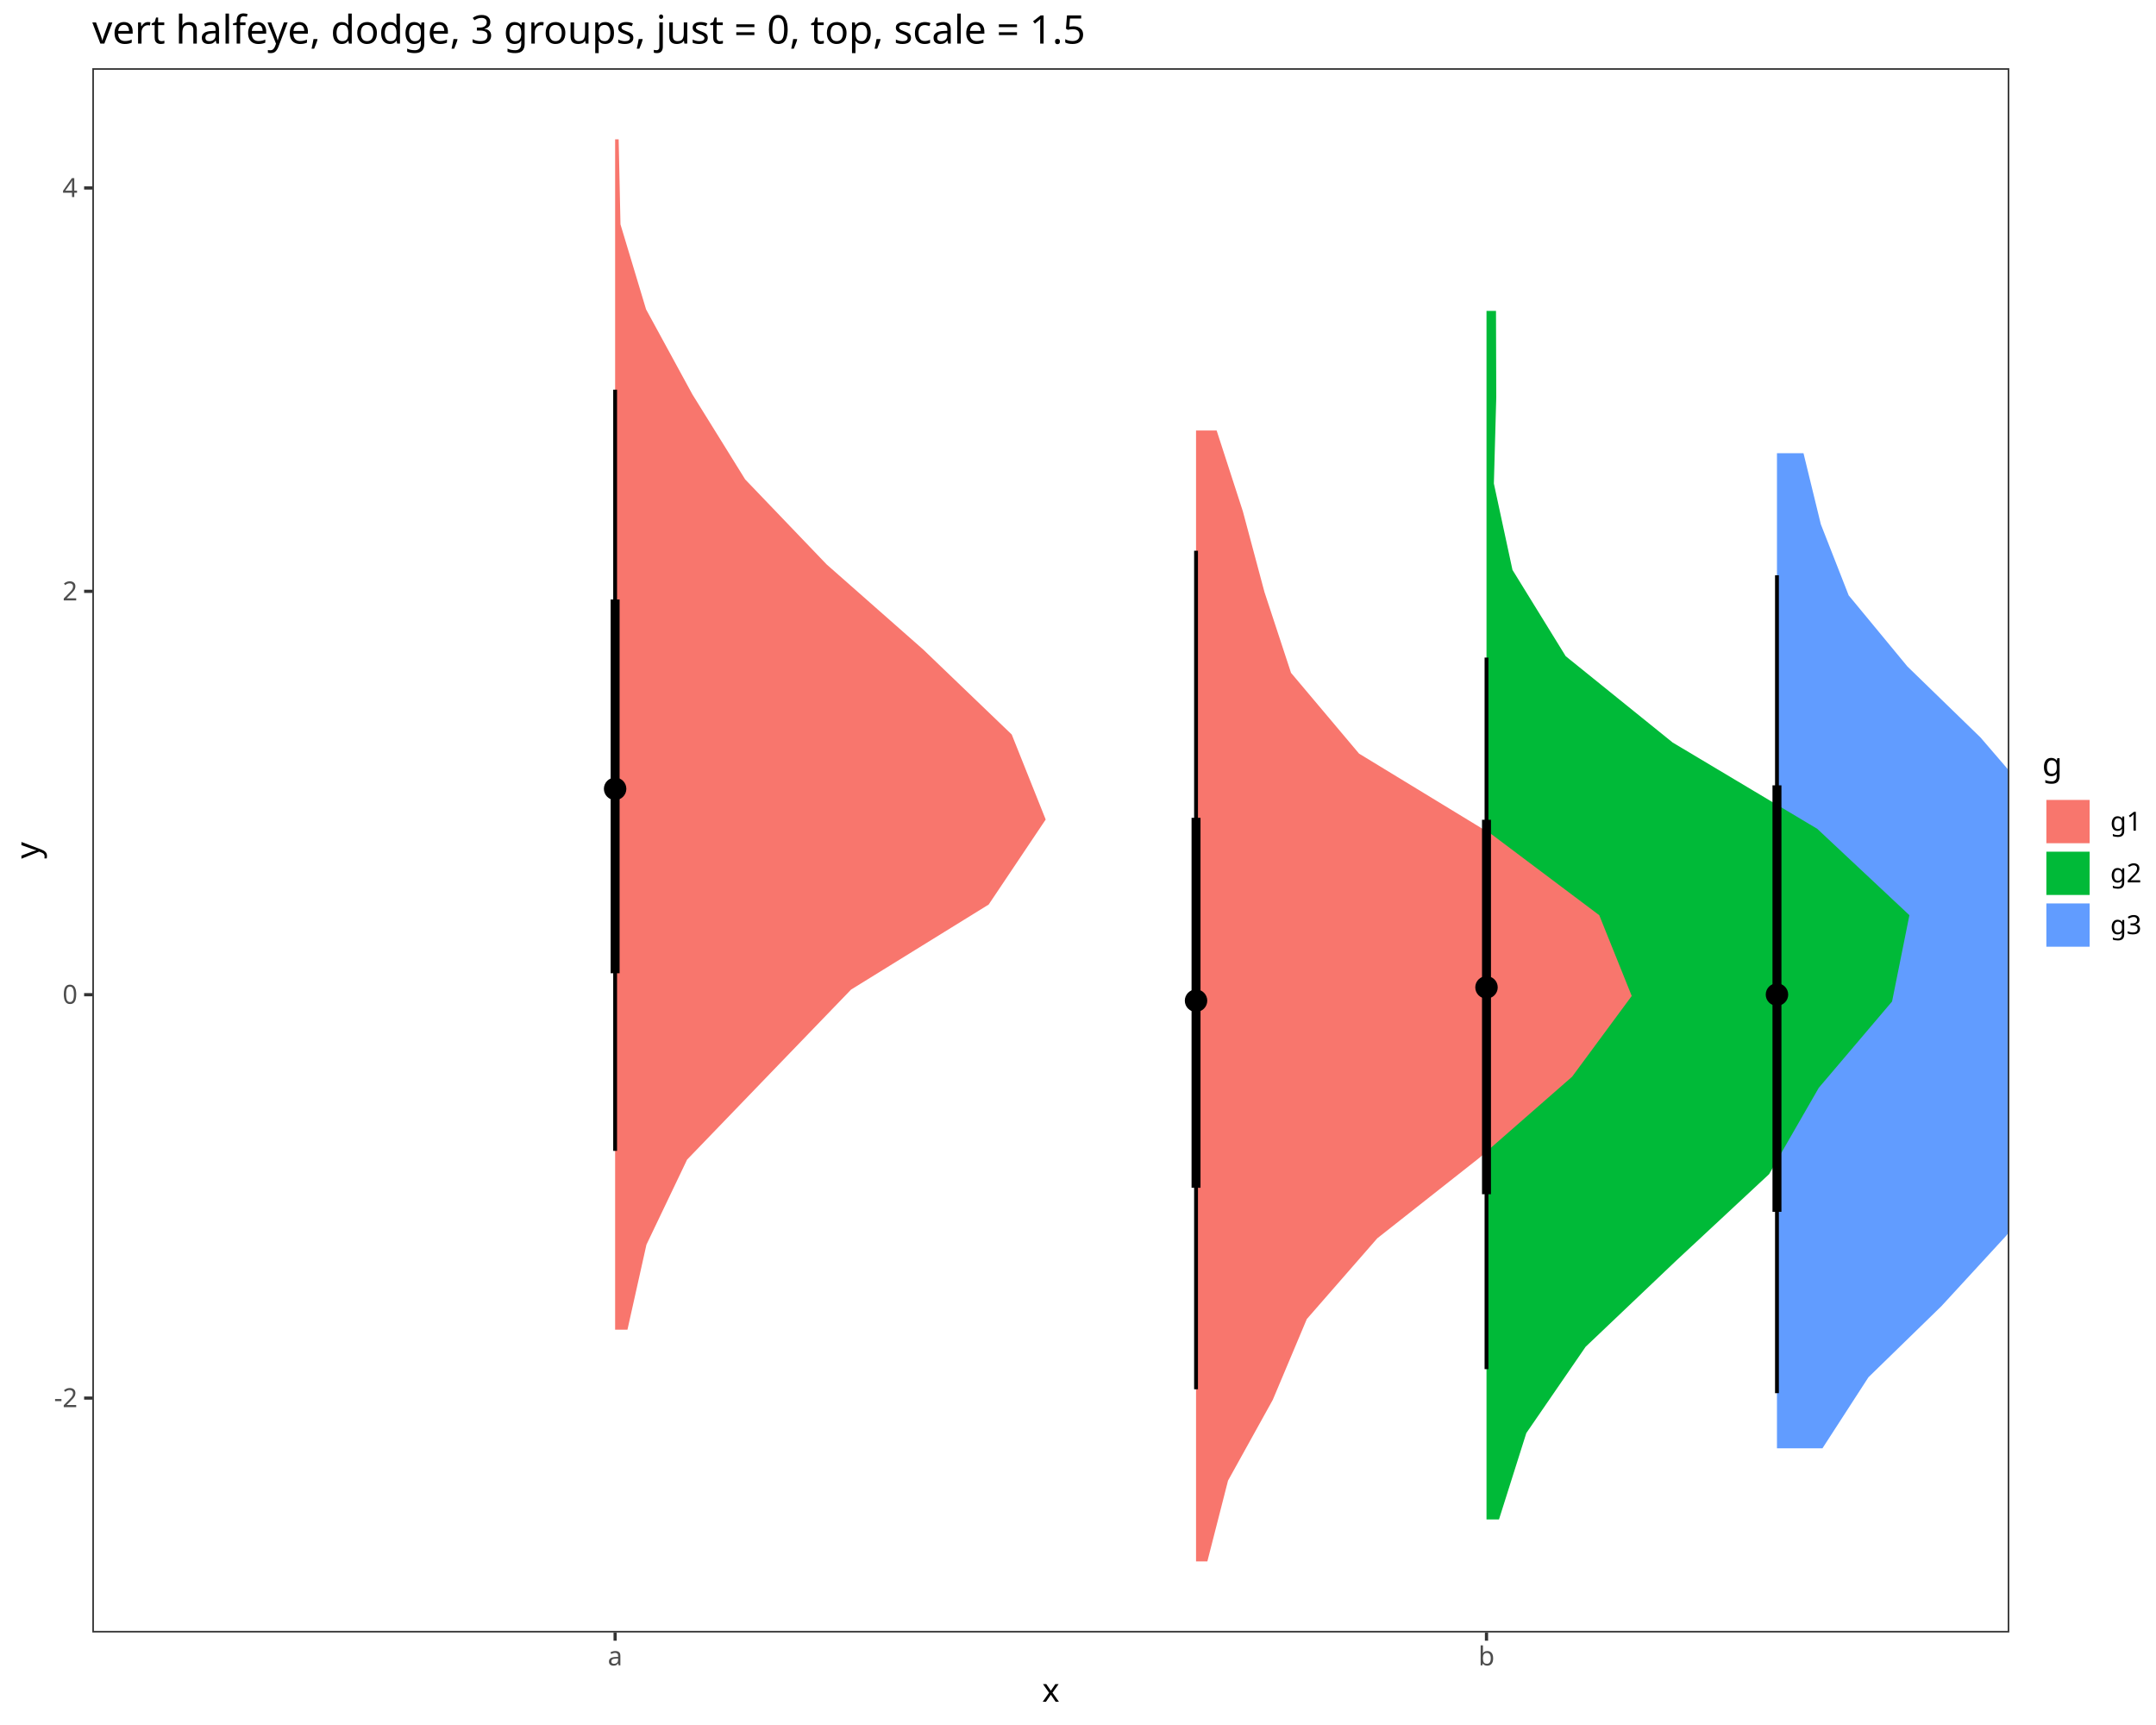
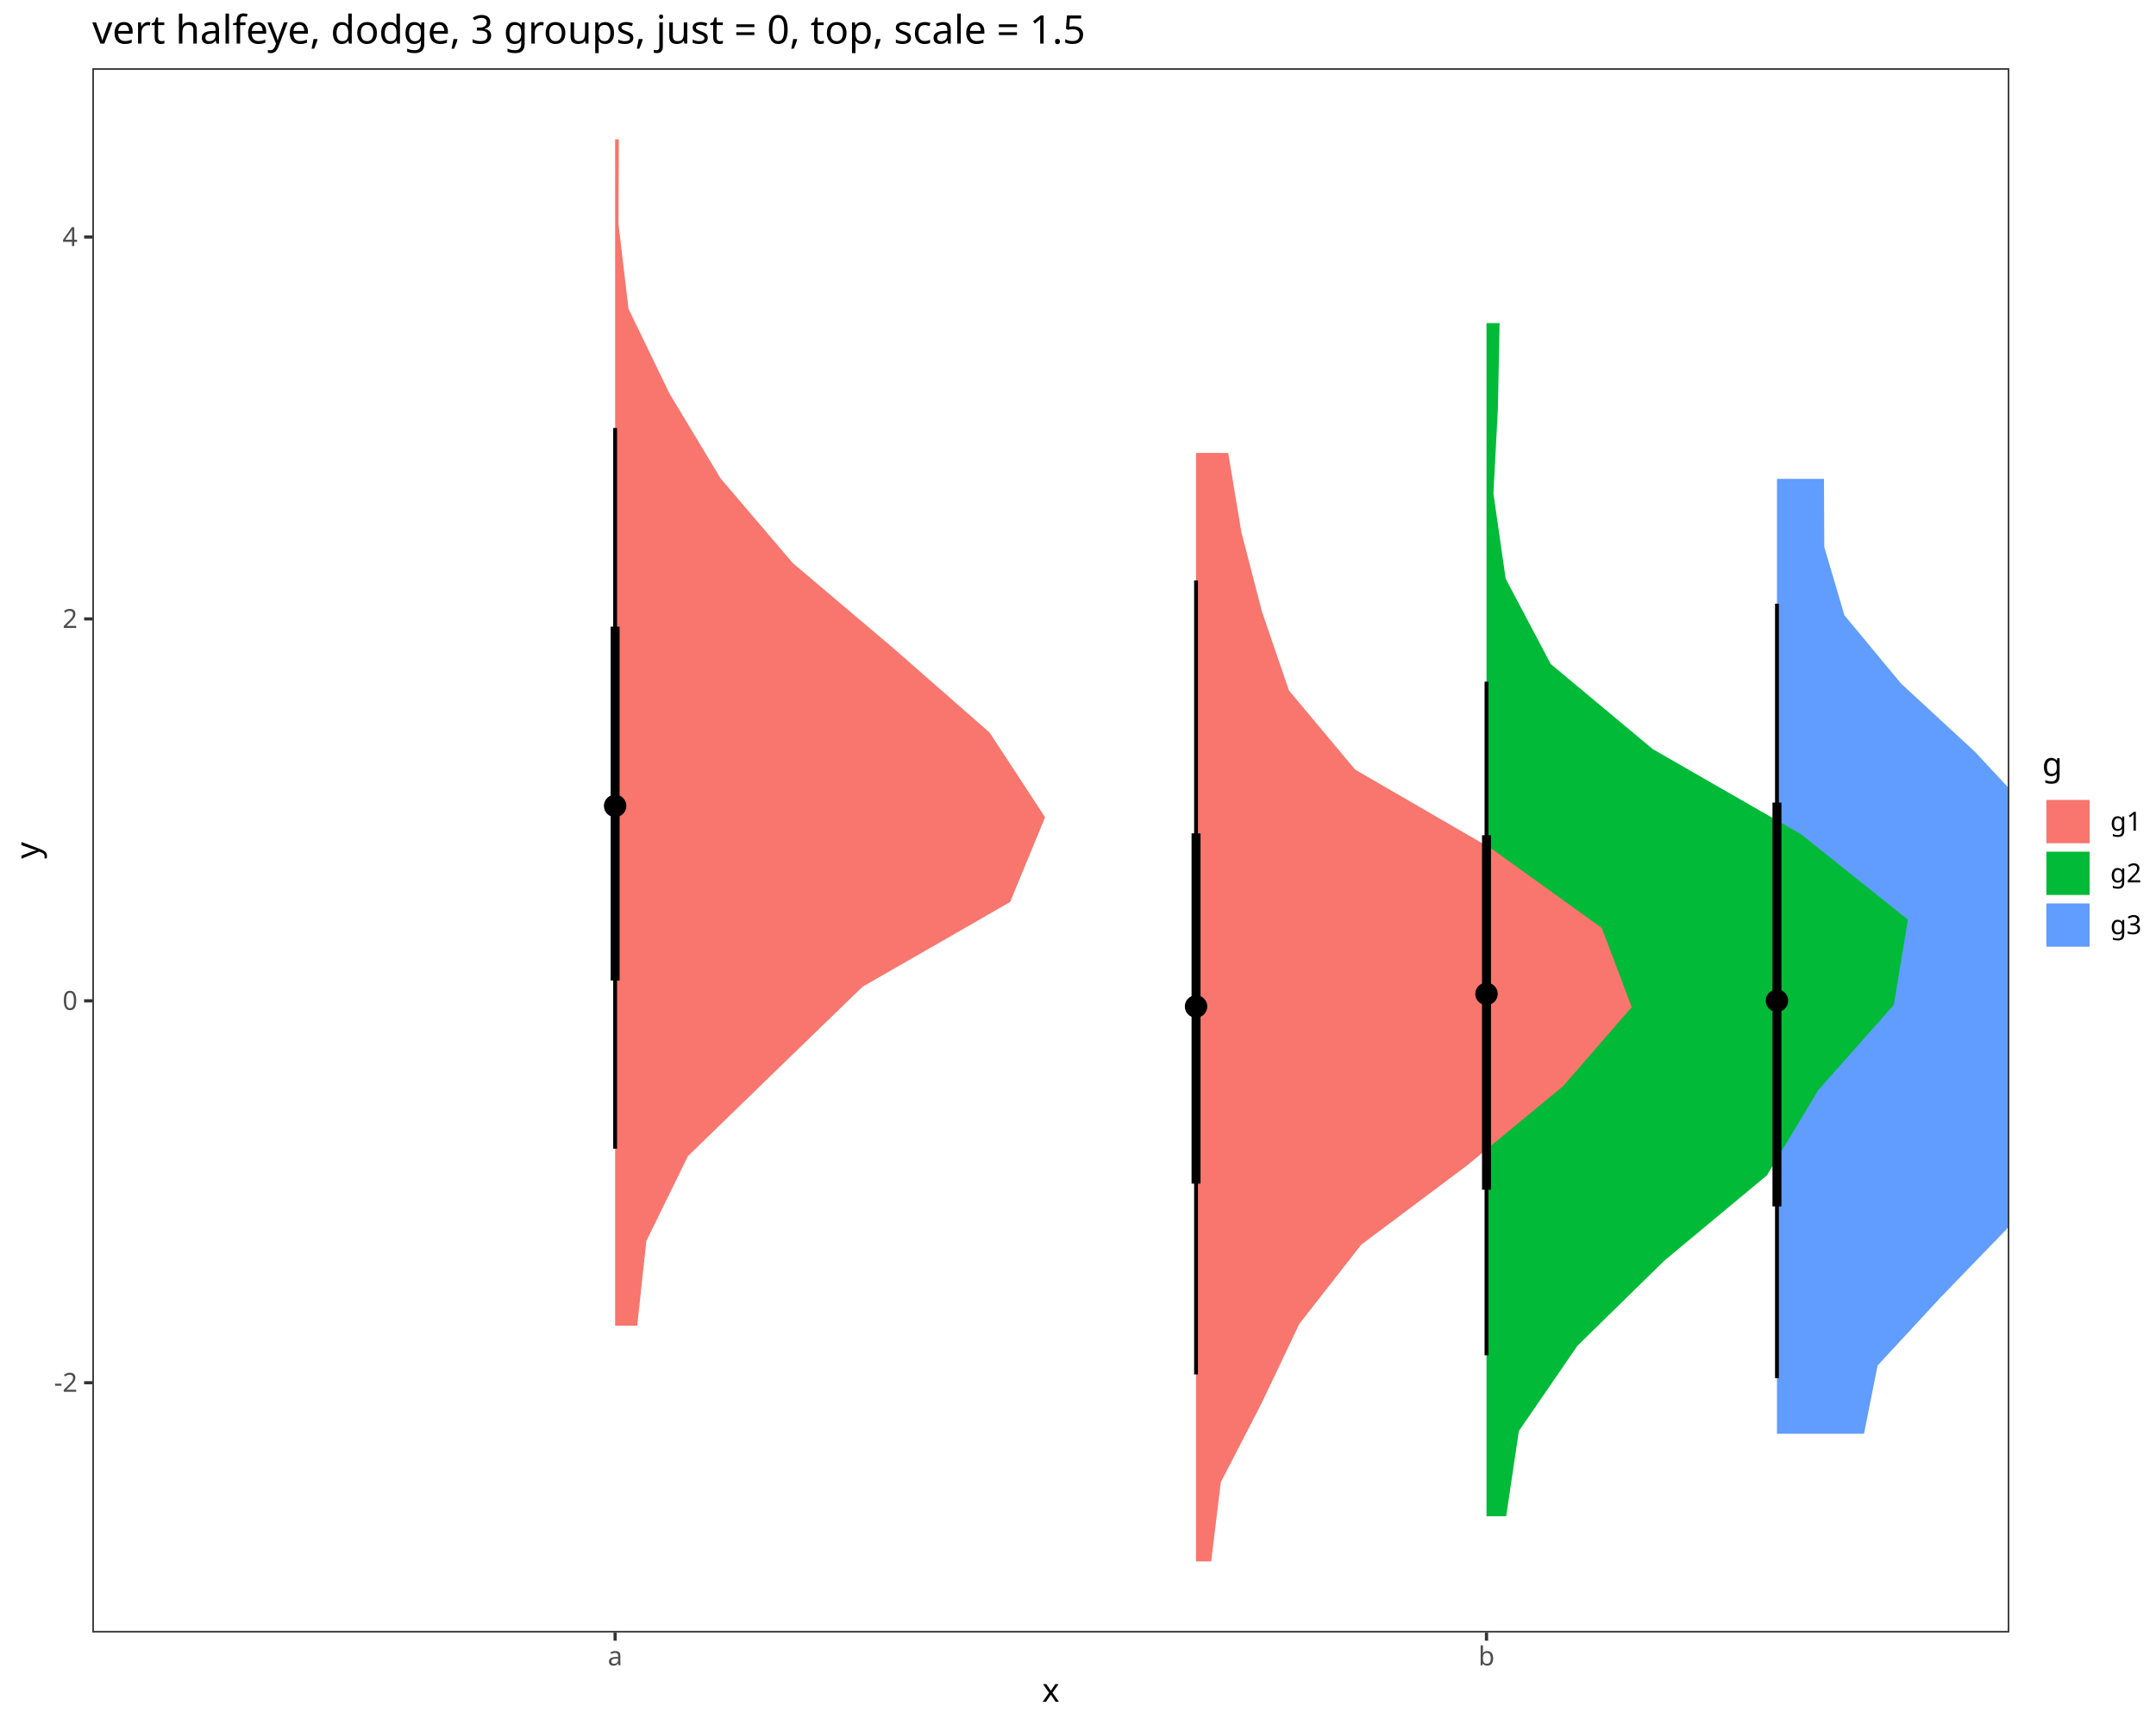
<svg xmlns="http://www.w3.org/2000/svg" class="svglite" data-engine-version="2.0" width="720.00pt" height="576.00pt" viewBox="0 0 720.00 576.00">
  <defs>
    <style type="text/css">
    .svglite line, .svglite polyline, .svglite polygon, .svglite path, .svglite rect, .svglite circle {
      fill: none;
      stroke: #000000;
      stroke-linecap: round;
      stroke-linejoin: round;
      stroke-miterlimit: 10.00;
    }
  </style>
  </defs>
  <rect width="100%" height="100%" style="stroke: none; fill: #FFFFFF;" />
  <defs>
    <clipPath id="cpMC4wMHw3MjAuMDB8MC4wMHw1NzYuMDA=">
      <rect x="0.00" y="0.00" width="720.00" height="576.00" />
    </clipPath>
  </defs>
  <g clip-path="url(#cpMC4wMHw3MjAuMDB8MC4wMHw1NzYuMDA=)">
    <rect x="0.00" y="0.00" width="720.00" height="576.00" style="stroke-width: 1.07; stroke: #FFFFFF; fill: #FFFFFF;" />
  </g>
  <defs>
    <clipPath id="cpMzAuODN8NjcxLjAxfDIyLjc4fDU0NS4xMQ==">
      <rect x="30.83" y="22.78" width="640.18" height="522.33" />
    </clipPath>
  </defs>
  <g clip-path="url(#cpMzAuODN8NjcxLjAxfDIyLjc4fDU0NS4xMQ==)">
    <rect x="30.83" y="22.78" width="640.18" height="522.33" style="stroke-width: 1.07; stroke: none; fill: #FFFFFF;" />
-     <polygon points="608.61,483.61 623.98,459.87 648.34,436.14 670.18,412.40 685.31,388.67 699.41,364.94 717.44,341.20 721.14,317.47 700.62,293.73 681.83,270.00 661.41,246.27 636.97,222.53 617.37,198.80 608.07,175.06 602.28,151.33 593.42,151.33 593.42,175.06 593.42,198.80 593.42,222.53 593.42,246.27 593.42,270.00 593.42,293.73 593.42,317.47 593.42,341.20 593.42,364.94 593.42,388.67 593.42,412.40 593.42,436.14 593.42,459.87 593.42,483.61 " style="stroke-width: 2.13; stroke: none; fill: #619CFF;" />
-     <polygon points="500.59,507.36 509.71,478.53 529.52,449.71 559.84,420.88 590.80,392.06 607.39,363.23 631.86,334.41 637.65,305.59 606.88,276.76 558.59,247.94 522.87,219.11 505.09,190.29 498.88,161.46 499.68,132.64 499.59,103.81 496.42,103.81 496.42,132.64 496.42,161.46 496.42,190.29 496.42,219.11 496.42,247.94 496.42,276.76 496.42,305.59 496.42,334.41 496.42,363.23 496.42,392.06 496.42,420.88 496.42,449.71 496.42,478.53 496.42,507.36 " style="stroke-width: 2.13; stroke: none; fill: #00BA38;" />
-     <polygon points="403.20,521.37 410.10,494.40 425.05,467.42 436.41,440.45 459.95,413.48 494.17,386.51 525.01,359.53 544.92,332.56 534.07,305.59 498.15,278.61 453.86,251.64 431.14,224.67 422.27,197.70 415.05,170.72 406.30,143.75 399.42,143.75 399.42,170.72 399.42,197.70 399.42,224.67 399.42,251.64 399.42,278.61 399.42,305.59 399.42,332.56 399.42,359.53 399.42,386.51 399.42,413.48 399.42,440.45 399.42,467.42 399.42,494.40 399.42,521.37 " style="stroke-width: 2.13; stroke: none; fill: #F8766D;" />
-     <polygon points="209.54,444.00 215.88,415.61 229.45,387.22 256.82,358.83 284.21,330.44 330.17,302.04 349.21,273.65 337.87,245.26 308.29,216.87 276.07,188.48 248.86,160.09 231.23,131.70 215.76,103.31 207.21,74.92 206.60,46.53 205.42,46.53 205.42,74.92 205.42,103.31 205.42,131.70 205.42,160.09 205.42,188.48 205.42,216.87 205.42,245.26 205.42,273.65 205.42,302.04 205.42,330.44 205.42,358.83 205.42,387.22 205.42,415.61 205.42,444.00 " style="stroke-width: 2.13; stroke: none; fill: #F8766D;" />
-     <line x1="399.42" y1="463.90" x2="399.42" y2="183.89" style="stroke-width: 1.28; stroke-linecap: butt;" />
-     <line x1="593.42" y1="465.20" x2="593.42" y2="192.09" style="stroke-width: 1.28; stroke-linecap: butt;" />
-     <line x1="205.42" y1="384.29" x2="205.42" y2="130.11" style="stroke-width: 1.28; stroke-linecap: butt;" />
-     <line x1="496.42" y1="457.17" x2="496.42" y2="219.58" style="stroke-width: 1.28; stroke-linecap: butt;" />
-     <line x1="593.42" y1="404.64" x2="593.42" y2="262.24" style="stroke-width: 2.99; stroke-linecap: butt;" />
-     <line x1="496.42" y1="398.76" x2="496.42" y2="273.73" style="stroke-width: 2.99; stroke-linecap: butt;" />
-     <line x1="205.42" y1="324.98" x2="205.42" y2="200.17" style="stroke-width: 2.99; stroke-linecap: butt;" />
-     <line x1="399.42" y1="396.61" x2="399.42" y2="273.08" style="stroke-width: 2.99; stroke-linecap: butt;" />
-     <circle cx="399.42" cy="334.14" r="1.68" style="stroke-width: 1.06; fill: #000000;" />
-     <circle cx="593.42" cy="332.10" r="1.68" style="stroke-width: 1.06; fill: #000000;" />
-     <circle cx="205.42" cy="263.40" r="1.68" style="stroke-width: 1.06; fill: #000000;" />
-     <circle cx="496.42" cy="329.69" r="1.68" style="stroke-width: 1.06; fill: #000000;" />
-     <circle cx="593.42" cy="332.10" r="3.22" style="stroke-width: 1.06; fill: #000000;" />
-     <circle cx="496.42" cy="329.69" r="3.22" style="stroke-width: 1.06; fill: #000000;" />
-     <circle cx="205.42" cy="263.40" r="3.22" style="stroke-width: 1.06; fill: #000000;" />
-     <circle cx="399.42" cy="334.14" r="3.22" style="stroke-width: 1.06; fill: #000000;" />
+     <polygon points="622.48,478.75 627.02,455.97 648.08,433.20 670.13,410.42 685.50,387.64 699.84,364.87 718.13,342.09 720.77,319.32 699.54,296.54 680.74,273.77 659.49,250.99 634.83,228.22 615.94,205.44 609.22,182.67 609.12,159.89 593.42,159.89 593.42,182.67 593.42,205.44 593.42,228.22 593.42,250.99 593.42,273.77 593.42,296.54 593.42,319.32 593.42,342.09 593.42,364.87 593.42,387.64 593.42,410.42 593.42,433.20 593.42,455.97 593.42,478.75 " style="stroke-width: 2.13; stroke: none; fill: #619CFF;" />
+     <polygon points="502.99,506.29 507.23,477.83 526.79,449.37 555.84,420.92 590.07,392.46 607.22,364.00 632.44,335.54 637.14,307.09 601.54,278.63 551.99,250.17 517.87,221.72 502.83,193.26 498.73,164.80 500.23,136.34 500.79,107.89 496.42,107.89 496.42,136.34 496.42,164.80 496.42,193.26 496.42,221.72 496.42,250.17 496.42,278.63 496.42,307.09 496.42,335.54 496.42,364.00 496.42,392.46 496.42,420.92 496.42,449.37 496.42,477.83 496.42,506.29 " style="stroke-width: 2.13; stroke: none; fill: #00BA38;" />
+     <polygon points="404.48,521.37 407.69,494.93 421.34,468.49 433.92,442.05 454.59,415.61 489.89,389.18 521.94,362.74 544.92,336.30 534.92,309.86 498.16,283.42 452.54,256.98 430.43,230.54 421.40,204.10 414.55,177.66 410.16,151.23 399.42,151.23 399.42,177.66 399.42,204.10 399.42,230.54 399.42,256.98 399.42,283.42 399.42,309.86 399.42,336.30 399.42,362.74 399.42,389.18 399.42,415.61 399.42,442.05 399.42,468.49 399.42,494.93 399.42,521.37 " style="stroke-width: 2.13; stroke: none; fill: #F8766D;" />
+     <polygon points="212.80,442.67 215.85,414.37 229.72,386.07 258.83,357.78 288.06,329.48 337.34,301.19 349.00,272.89 330.47,244.60 298.16,216.30 264.73,188.00 240.61,159.71 223.58,131.41 209.89,103.12 206.55,74.82 206.66,46.53 205.42,46.53 205.42,74.82 205.42,103.12 205.42,131.41 205.42,159.71 205.42,188.00 205.42,216.30 205.42,244.60 205.42,272.89 205.42,301.19 205.42,329.48 205.42,357.78 205.42,386.07 205.42,414.37 205.42,442.67 " style="stroke-width: 2.13; stroke: none; fill: #F8766D;" />
+     <line x1="399.42" y1="458.93" x2="399.42" y2="193.82" style="stroke-width: 1.28; stroke-linecap: butt;" />
+     <line x1="593.42" y1="460.16" x2="593.42" y2="201.59" style="stroke-width: 1.28; stroke-linecap: butt;" />
+     <line x1="205.42" y1="383.56" x2="205.42" y2="142.90" style="stroke-width: 1.28; stroke-linecap: butt;" />
+     <line x1="496.42" y1="452.56" x2="496.42" y2="227.61" style="stroke-width: 1.28; stroke-linecap: butt;" />
+     <line x1="593.42" y1="402.83" x2="593.42" y2="268.00" style="stroke-width: 2.99; stroke-linecap: butt;" />
+     <line x1="496.42" y1="397.26" x2="496.42" y2="278.89" style="stroke-width: 2.99; stroke-linecap: butt;" />
+     <line x1="205.42" y1="327.40" x2="205.42" y2="209.24" style="stroke-width: 2.99; stroke-linecap: butt;" />
+     <line x1="399.42" y1="395.23" x2="399.42" y2="278.27" style="stroke-width: 2.99; stroke-linecap: butt;" />
+     <circle cx="399.42" cy="336.08" r="1.68" style="stroke-width: 1.06; fill: #000000;" />
+     <circle cx="593.42" cy="334.15" r="1.68" style="stroke-width: 1.06; fill: #000000;" />
+     <circle cx="205.42" cy="269.10" r="1.68" style="stroke-width: 1.06; fill: #000000;" />
+     <circle cx="496.42" cy="331.87" r="1.68" style="stroke-width: 1.06; fill: #000000;" />
+     <circle cx="593.42" cy="334.15" r="3.22" style="stroke-width: 1.06; fill: #000000;" />
+     <circle cx="496.42" cy="331.87" r="3.22" style="stroke-width: 1.06; fill: #000000;" />
+     <circle cx="205.42" cy="269.10" r="3.22" style="stroke-width: 1.06; fill: #000000;" />
+     <circle cx="399.42" cy="336.08" r="3.22" style="stroke-width: 1.06; fill: #000000;" />
    <rect x="30.83" y="22.78" width="640.18" height="522.33" style="stroke-width: 1.07; stroke: #333333;" />
  </g>
  <g clip-path="url(#cpMC4wMHw3MjAuMDB8MC4wMHw1NzYuMDA=)">
-     <text x="25.90" y="469.86" text-anchor="end" style="font-size: 8.80px; fill: #4D4D4D; font-family: sans;" textLength="7.82px" lengthAdjust="spacingAndGlyphs">-2</text>
-     <text x="25.90" y="335.17" text-anchor="end" style="font-size: 8.80px; fill: #4D4D4D; font-family: sans;" textLength="4.89px" lengthAdjust="spacingAndGlyphs">0</text>
-     <text x="25.90" y="200.48" text-anchor="end" style="font-size: 8.80px; fill: #4D4D4D; font-family: sans;" textLength="4.89px" lengthAdjust="spacingAndGlyphs">2</text>
-     <text x="25.90" y="65.79" text-anchor="end" style="font-size: 8.80px; fill: #4D4D4D; font-family: sans;" textLength="4.89px" lengthAdjust="spacingAndGlyphs">4</text>
-     <polyline points="28.09,466.84 30.83,466.84 " style="stroke-width: 1.07; stroke: #333333; stroke-linecap: butt;" />
-     <polyline points="28.09,332.14 30.83,332.14 " style="stroke-width: 1.07; stroke: #333333; stroke-linecap: butt;" />
-     <polyline points="28.09,197.45 30.83,197.45 " style="stroke-width: 1.07; stroke: #333333; stroke-linecap: butt;" />
-     <polyline points="28.09,62.76 30.83,62.76 " style="stroke-width: 1.07; stroke: #333333; stroke-linecap: butt;" />
+     <text x="25.90" y="464.74" text-anchor="end" style="font-size: 8.80px; fill: #4D4D4D; font-family: sans;" textLength="7.82px" lengthAdjust="spacingAndGlyphs">-2</text>
+     <text x="25.90" y="337.22" text-anchor="end" style="font-size: 8.80px; fill: #4D4D4D; font-family: sans;" textLength="4.89px" lengthAdjust="spacingAndGlyphs">0</text>
+     <text x="25.90" y="209.69" text-anchor="end" style="font-size: 8.80px; fill: #4D4D4D; font-family: sans;" textLength="4.89px" lengthAdjust="spacingAndGlyphs">2</text>
+     <text x="25.90" y="82.17" text-anchor="end" style="font-size: 8.80px; fill: #4D4D4D; font-family: sans;" textLength="4.89px" lengthAdjust="spacingAndGlyphs">4</text>
+     <polyline points="28.09,461.71 30.83,461.71 " style="stroke-width: 1.07; stroke: #333333; stroke-linecap: butt;" />
+     <polyline points="28.09,334.19 30.83,334.19 " style="stroke-width: 1.07; stroke: #333333; stroke-linecap: butt;" />
+     <polyline points="28.09,206.66 30.83,206.66 " style="stroke-width: 1.07; stroke: #333333; stroke-linecap: butt;" />
+     <polyline points="28.09,79.14 30.83,79.14 " style="stroke-width: 1.07; stroke: #333333; stroke-linecap: butt;" />
    <polyline points="205.42,547.85 205.42,545.11 " style="stroke-width: 1.07; stroke: #333333; stroke-linecap: butt;" />
    <polyline points="496.42,547.85 496.42,545.11 " style="stroke-width: 1.07; stroke: #333333; stroke-linecap: butt;" />
    <text x="205.42" y="556.10" text-anchor="middle" style="font-size: 8.80px; fill: #4D4D4D; font-family: sans;" textLength="4.89px" lengthAdjust="spacingAndGlyphs">a</text>
    <text x="496.42" y="556.10" text-anchor="middle" style="font-size: 8.80px; fill: #4D4D4D; font-family: sans;" textLength="4.89px" lengthAdjust="spacingAndGlyphs">b</text>
    <text x="350.92" y="568.24" text-anchor="middle" style="font-size: 11.00px; font-family: sans;" textLength="5.50px" lengthAdjust="spacingAndGlyphs">x</text>
    <text transform="translate(13.05,283.95) rotate(-90)" text-anchor="middle" style="font-size: 11.00px; font-family: sans;" textLength="5.50px" lengthAdjust="spacingAndGlyphs">y</text>
    <rect x="681.97" y="250.36" width="32.55" height="67.17" style="stroke-width: 1.07; stroke: none; fill: #FFFFFF;" />
    <text x="681.97" y="259.07" style="font-size: 11.00px; font-family: sans;" textLength="6.12px" lengthAdjust="spacingAndGlyphs">g</text>
    <rect x="681.97" y="265.69" width="17.28" height="17.28" style="stroke-width: 1.07; stroke: none; fill: #FFFFFF;" />
    <rect x="683.39" y="267.11" width="14.45" height="14.45" style="stroke-width: 2.13; stroke: none; stroke-linecap: butt; stroke-linejoin: miter; fill: #F8766D;" />
    <rect x="681.97" y="282.97" width="17.28" height="17.28" style="stroke-width: 1.07; stroke: none; fill: #FFFFFF;" />
    <rect x="683.39" y="284.39" width="14.45" height="14.45" style="stroke-width: 2.13; stroke: none; stroke-linecap: butt; stroke-linejoin: miter; fill: #00BA38;" />
    <rect x="681.97" y="300.25" width="17.28" height="17.28" style="stroke-width: 1.07; stroke: none; fill: #FFFFFF;" />
    <rect x="683.39" y="301.67" width="14.45" height="14.45" style="stroke-width: 2.13; stroke: none; stroke-linecap: butt; stroke-linejoin: miter; fill: #619CFF;" />
    <text x="704.73" y="277.36" style="font-size: 8.80px; font-family: sans;" textLength="9.79px" lengthAdjust="spacingAndGlyphs">g1</text>
    <text x="704.73" y="294.64" style="font-size: 8.80px; font-family: sans;" textLength="9.79px" lengthAdjust="spacingAndGlyphs">g2</text>
    <text x="704.73" y="311.92" style="font-size: 8.80px; font-family: sans;" textLength="9.79px" lengthAdjust="spacingAndGlyphs">g3</text>
    <text x="30.83" y="14.56" style="font-size: 13.20px; font-family: sans;" textLength="318.51px" lengthAdjust="spacingAndGlyphs">vert halfeye, dodge, 3 groups, just = 0, top, scale = 1.5</text>
  </g>
</svg>
